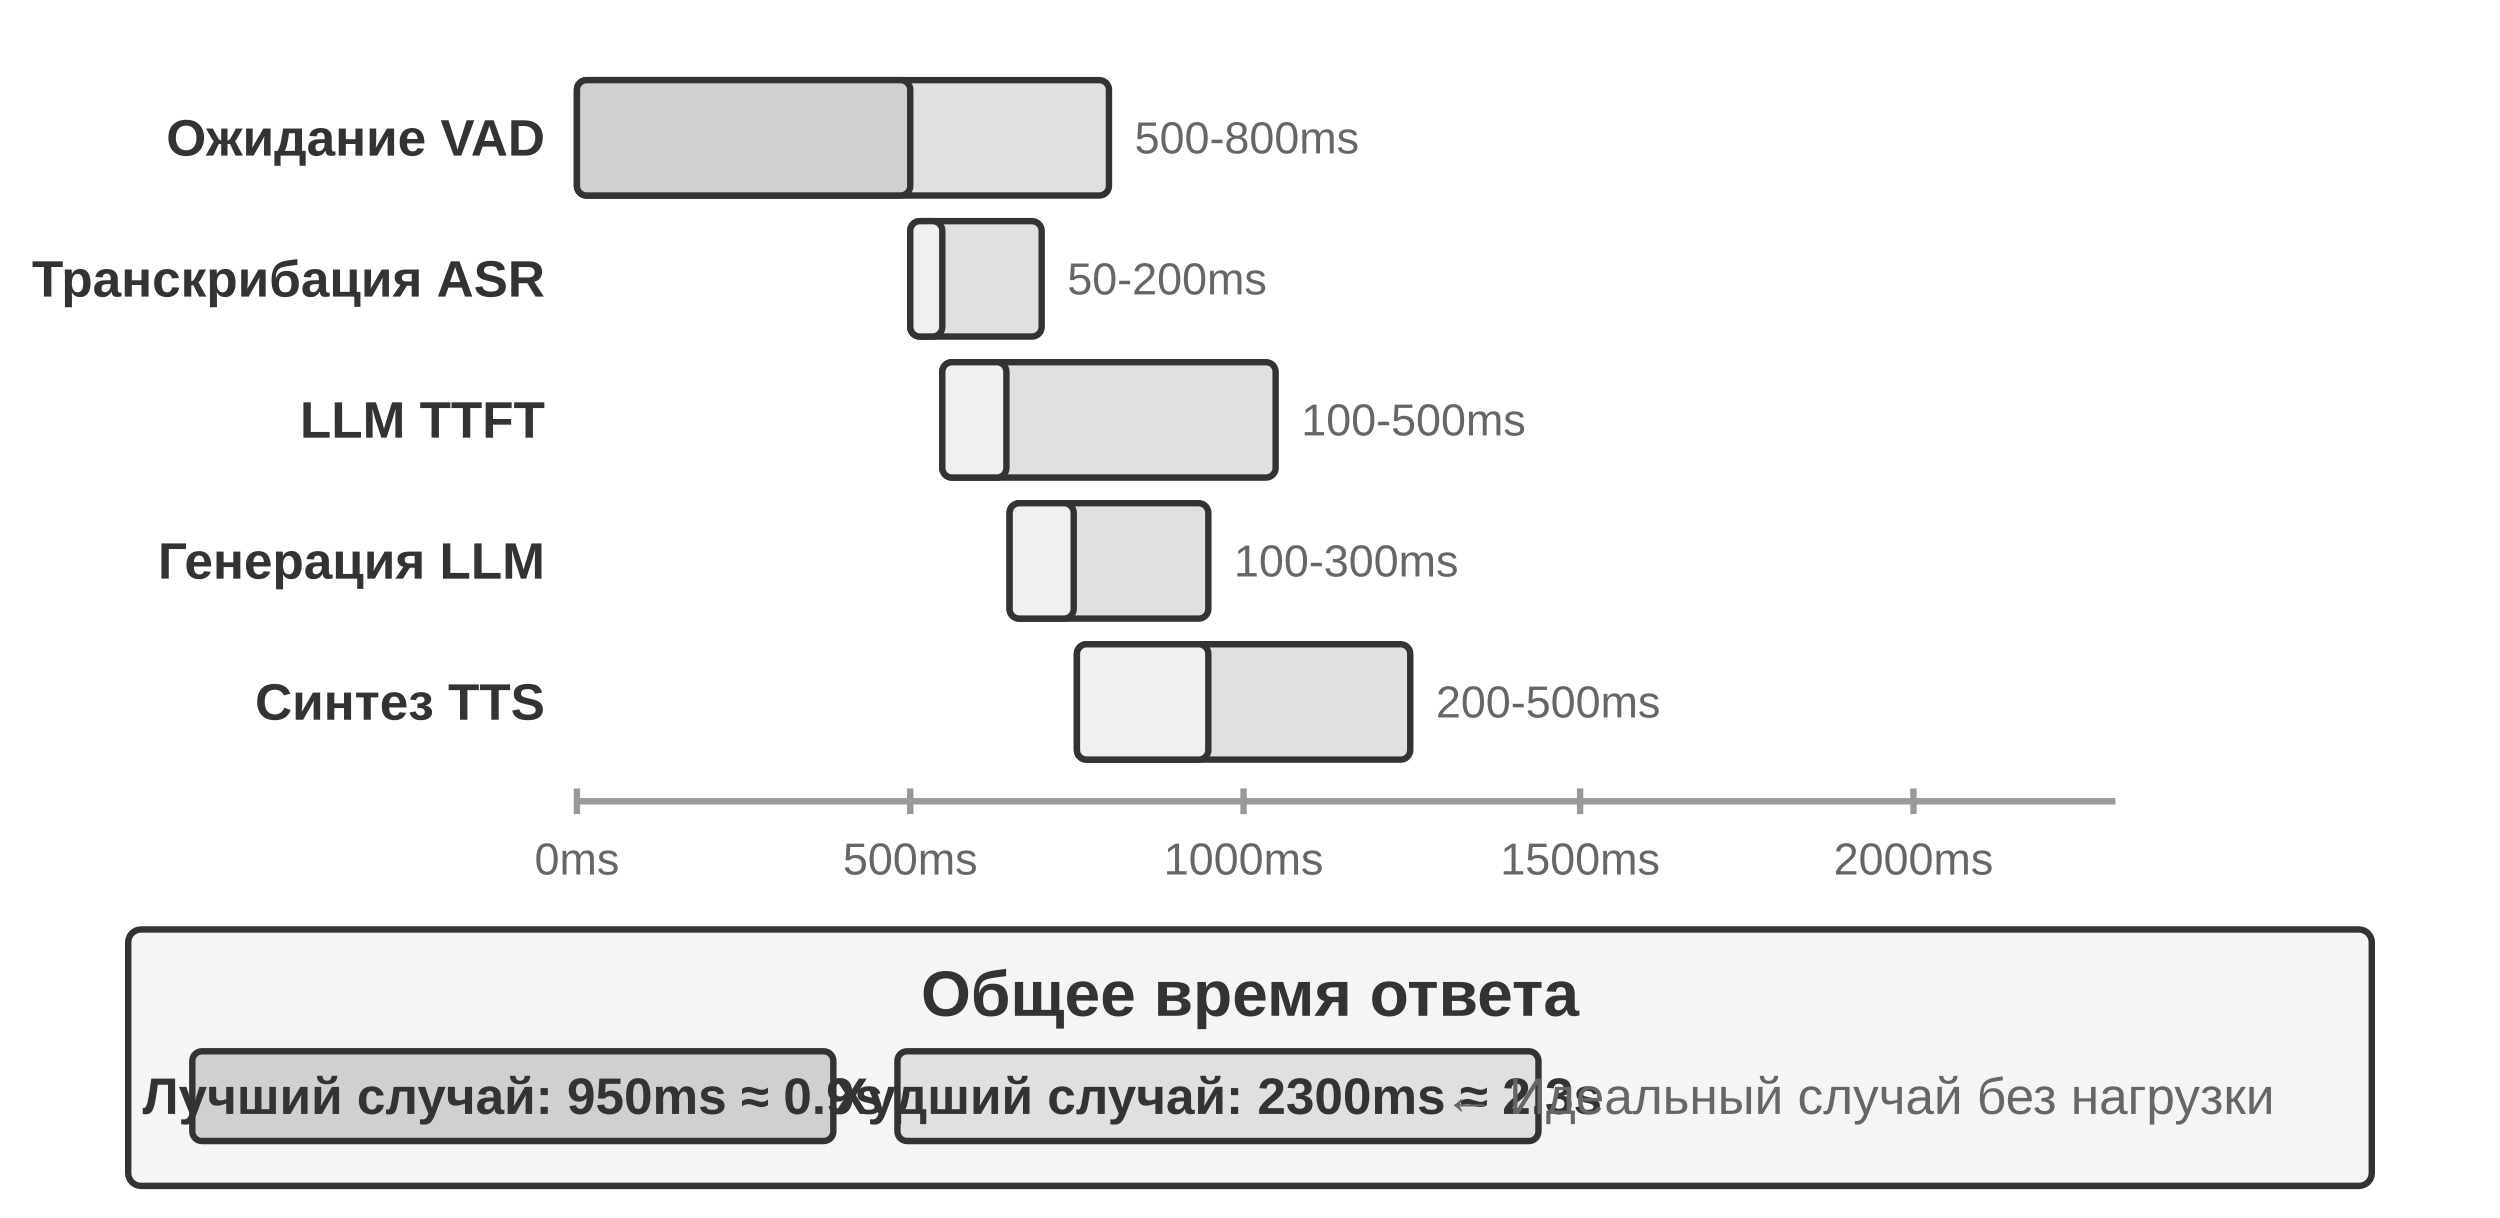
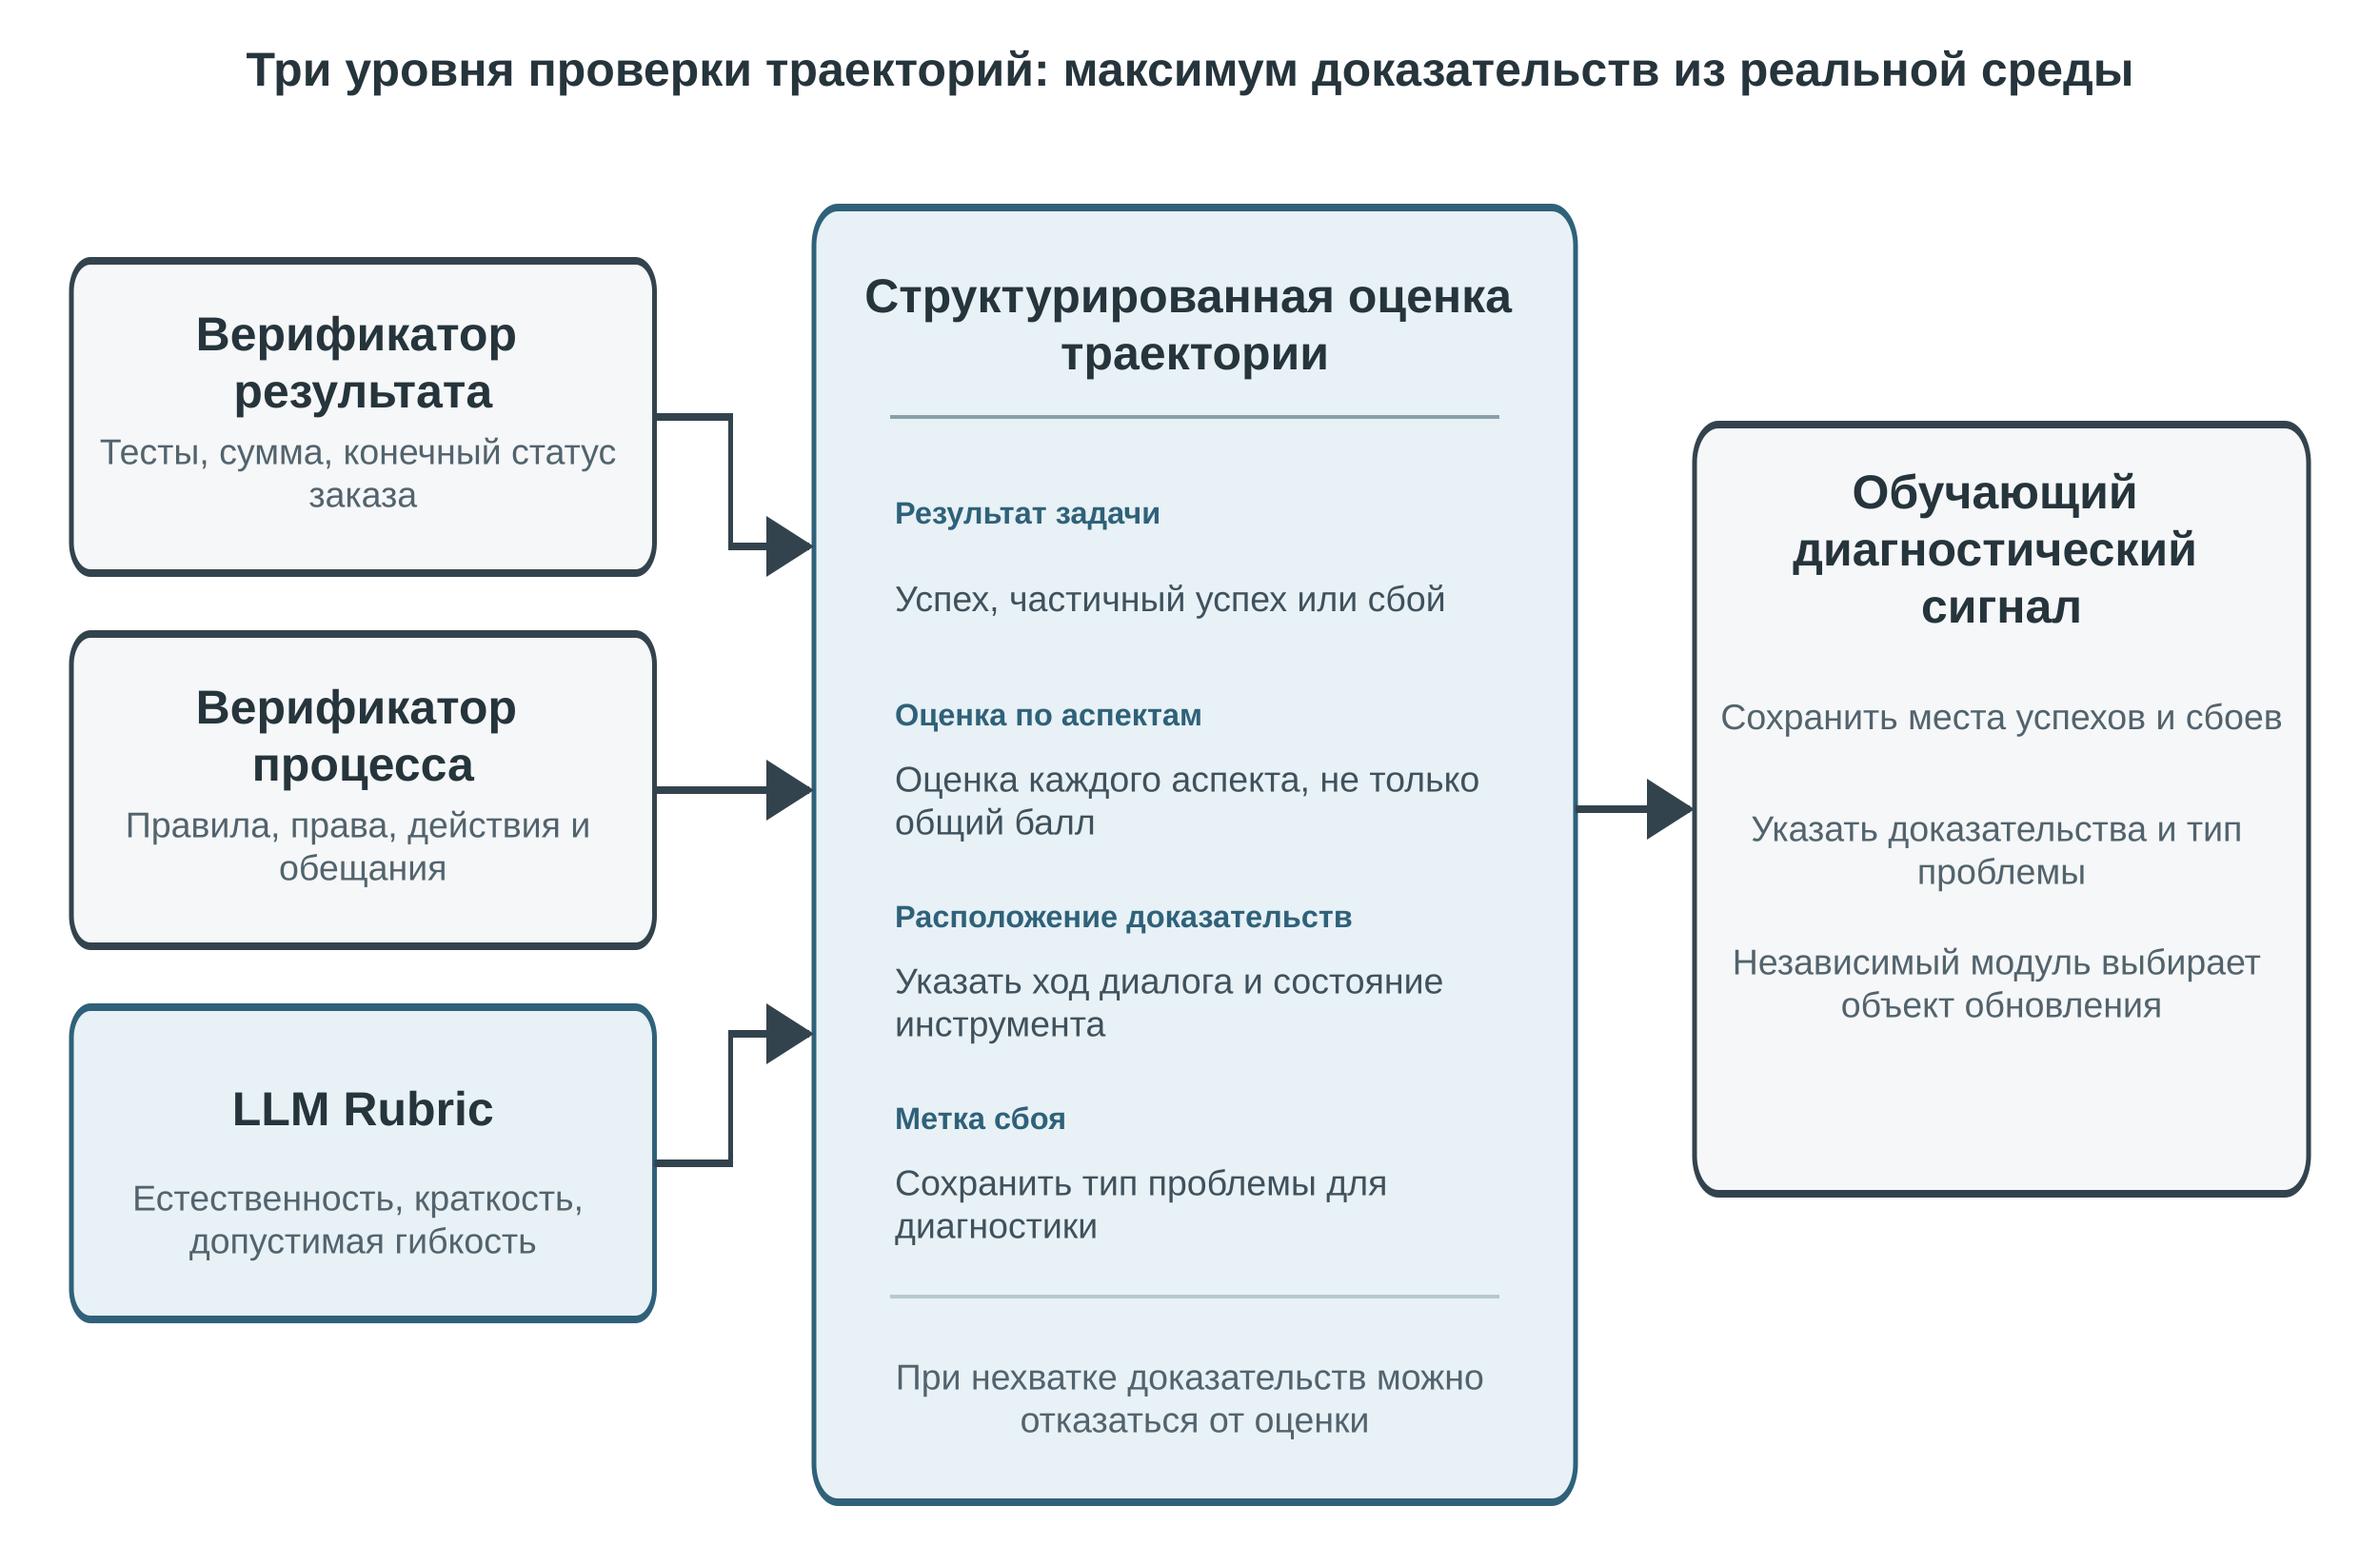
- <svg xmlns="http://www.w3.org/2000/svg" viewBox="0 40 780 380" width="780" height="380" style="background:#ffffff">
+ <svg xmlns="http://www.w3.org/2000/svg" viewBox="0 12 1000 649.2" width="1000" height="649.2" style="background:#ffffff">
  <defs>
-     <marker id="ah" markerWidth="12" markerHeight="8" refX="12" refY="4" orient="auto">
-       <polygon points="0 0, 12 4, 0 8" fill="#333333" />
+     <marker id="arrow" markerWidth="10" markerHeight="8" refX="9" refY="4" orient="auto">
+       <path d="M0,0 L10,4 L0,8 Z" fill="#33434d" />
    </marker>
-     <marker id="ah-light" markerWidth="12" markerHeight="8" refX="12" refY="4" orient="auto">
-       <polygon points="0 0, 12 4, 0 8" fill="#999999" />
-     </marker>
+     <style>
+       .t{font-family:Arial,'PingFang SC','Microsoft YaHei',sans-serif;fill:#26343c}
+       .h{font-size:20px;font-weight:700}
+       .s{font-size:15px;fill:#52636d}
+       .label{font-size:13px;font-weight:700;fill:#2f617a}
+       .value{font-size:15px;fill:#3f515c}
+       .box{fill:#f5f7f8;stroke:#33434d;stroke-width:2}
+       .accent{fill:#e8f1f5;stroke:#2f617a;stroke-width:2}
+       .line{fill:none;stroke:#33434d;stroke-width:2;marker-end:url(#arrow)}
+     </style>
  </defs>
-   <text x="170" y="83" font-family="Arial, 'Helvetica Neue', Helvetica, 'PingFang SC', 'Microsoft YaHei', sans-serif" font-size="16" fill="#333333" text-anchor="end" dominant-baseline="central" font-weight="bold" textLength="69.05" lengthAdjust="spacingAndGlyphs">Ожидание VAD</text>
-   <rect x="180" y="65" width="166" height="36" rx="3" fill="#e0e0e0" stroke="#333333" stroke-width="2" />
-   <rect x="180" y="65" width="104" height="36" rx="3" fill="#d0d0d0" stroke="#333333" stroke-width="2" />
-   <text x="354" y="83" font-family="Arial, 'Helvetica Neue', Helvetica, 'PingFang SC', 'Microsoft YaHei', sans-serif" font-size="14" fill="#666666" text-anchor="start" dominant-baseline="central" font-weight="normal">500-800ms</text>
-   <text x="170" y="127" font-family="Arial, 'Helvetica Neue', Helvetica, 'PingFang SC', 'Microsoft YaHei', sans-serif" font-size="16" fill="#333333" text-anchor="end" dominant-baseline="central" font-weight="bold" textLength="70.23" lengthAdjust="spacingAndGlyphs">Транскрибация ASR</text>
-   <rect x="284" y="109" width="41" height="36" rx="3" fill="#e0e0e0" stroke="#333333" stroke-width="2" />
-   <rect x="284" y="109" width="10" height="36" rx="3" fill="#f0f0f0" stroke="#333333" stroke-width="2" />
-   <text x="333" y="127" font-family="Arial, 'Helvetica Neue', Helvetica, 'PingFang SC', 'Microsoft YaHei', sans-serif" font-size="14" fill="#666666" text-anchor="start" dominant-baseline="central" font-weight="normal">50-200ms</text>
-   <text x="170" y="171" font-family="Arial, 'Helvetica Neue', Helvetica, 'PingFang SC', 'Microsoft YaHei', sans-serif" font-size="16" fill="#333333" text-anchor="end" dominant-baseline="central" font-weight="bold">LLM TTFT</text>
-   <rect x="294" y="153" width="104" height="36" rx="3" fill="#e0e0e0" stroke="#333333" stroke-width="2" />
-   <rect x="294" y="153" width="20" height="36" rx="3" fill="#f0f0f0" stroke="#333333" stroke-width="2" />
-   <text x="406" y="171" font-family="Arial, 'Helvetica Neue', Helvetica, 'PingFang SC', 'Microsoft YaHei', sans-serif" font-size="14" fill="#666666" text-anchor="start" dominant-baseline="central" font-weight="normal">100-500ms</text>
-   <text x="170" y="215" font-family="Arial, 'Helvetica Neue', Helvetica, 'PingFang SC', 'Microsoft YaHei', sans-serif" font-size="16" fill="#333333" text-anchor="end" dominant-baseline="central" font-weight="bold" textLength="69.33" lengthAdjust="spacingAndGlyphs">Генерация LLM</text>
-   <rect x="315" y="197" width="62" height="36" rx="3" fill="#e0e0e0" stroke="#333333" stroke-width="2" />
-   <rect x="315" y="197" width="20" height="36" rx="3" fill="#f0f0f0" stroke="#333333" stroke-width="2" />
-   <text x="385" y="215" font-family="Arial, 'Helvetica Neue', Helvetica, 'PingFang SC', 'Microsoft YaHei', sans-serif" font-size="14" fill="#666666" text-anchor="start" dominant-baseline="central" font-weight="normal">100-300ms</text>
-   <text x="170" y="259" font-family="Arial, 'Helvetica Neue', Helvetica, 'PingFang SC', 'Microsoft YaHei', sans-serif" font-size="16" fill="#333333" text-anchor="end" dominant-baseline="central" font-weight="bold" textLength="66.67" lengthAdjust="spacingAndGlyphs">Синтез TTS</text>
-   <rect x="336" y="241" width="104" height="36" rx="3" fill="#e0e0e0" stroke="#333333" stroke-width="2" />
-   <rect x="336" y="241" width="41" height="36" rx="3" fill="#f0f0f0" stroke="#333333" stroke-width="2" />
-   <text x="448" y="259" font-family="Arial, 'Helvetica Neue', Helvetica, 'PingFang SC', 'Microsoft YaHei', sans-serif" font-size="14" fill="#666666" text-anchor="start" dominant-baseline="central" font-weight="normal">200-500ms</text>
-   <line x1="180" y1="290" x2="660" y2="290" stroke="#999999" stroke-width="2" />
-   <line x1="180" y1="286" x2="180" y2="294" stroke="#999999" stroke-width="2" />
-   <text x="180" y="308" font-family="Arial, 'Helvetica Neue', Helvetica, 'PingFang SC', 'Microsoft YaHei', sans-serif" font-size="14" fill="#666666" text-anchor="middle" dominant-baseline="central" font-weight="normal">0ms</text>
-   <line x1="284" y1="286" x2="284" y2="294" stroke="#999999" stroke-width="2" />
-   <text x="284" y="308" font-family="Arial, 'Helvetica Neue', Helvetica, 'PingFang SC', 'Microsoft YaHei', sans-serif" font-size="14" fill="#666666" text-anchor="middle" dominant-baseline="central" font-weight="normal">500ms</text>
-   <line x1="388" y1="286" x2="388" y2="294" stroke="#999999" stroke-width="2" />
-   <text x="388" y="308" font-family="Arial, 'Helvetica Neue', Helvetica, 'PingFang SC', 'Microsoft YaHei', sans-serif" font-size="14" fill="#666666" text-anchor="middle" dominant-baseline="central" font-weight="normal">1000ms</text>
-   <line x1="493" y1="286" x2="493" y2="294" stroke="#999999" stroke-width="2" />
-   <text x="493" y="308" font-family="Arial, 'Helvetica Neue', Helvetica, 'PingFang SC', 'Microsoft YaHei', sans-serif" font-size="14" fill="#666666" text-anchor="middle" dominant-baseline="central" font-weight="normal">1500ms</text>
-   <line x1="597" y1="286" x2="597" y2="294" stroke="#999999" stroke-width="2" />
-   <text x="597" y="308" font-family="Arial, 'Helvetica Neue', Helvetica, 'PingFang SC', 'Microsoft YaHei', sans-serif" font-size="14" fill="#666666" text-anchor="middle" dominant-baseline="central" font-weight="normal">2000ms</text>
-   <rect x="40" y="330" width="700" height="80" rx="4" fill="#f5f5f5" stroke="#333333" stroke-width="2" />
-   <text x="390" y="350" font-family="Arial, 'Helvetica Neue', Helvetica, 'PingFang SC', 'Microsoft YaHei', sans-serif" font-size="20" fill="#333333" text-anchor="middle" dominant-baseline="central" font-weight="bold" textLength="100.00" lengthAdjust="spacingAndGlyphs">Общее время ответа</text>
-   <rect x="60" y="368" width="200" height="28" rx="3" fill="#d0d0d0" stroke="#333333" stroke-width="2" />
-   <text x="160" y="382" font-family="Arial, 'Helvetica Neue', Helvetica, 'PingFang SC', 'Microsoft YaHei', sans-serif" font-size="16" fill="#333333" text-anchor="middle" dominant-baseline="central" font-weight="bold" textLength="146.73" lengthAdjust="spacingAndGlyphs">Лучший случай: 950ms ≈ 0.9s</text>
-   <rect x="280" y="368" width="200" height="28" rx="3" fill="#e0e0e0" stroke="#333333" stroke-width="2" />
-   <text x="380" y="382" font-family="Arial, 'Helvetica Neue', Helvetica, 'PingFang SC', 'Microsoft YaHei', sans-serif" font-size="16" fill="#333333" text-anchor="middle" dominant-baseline="central" font-weight="bold" textLength="155.63" lengthAdjust="spacingAndGlyphs">Худший случай: 2300ms ≈ 2.3s</text>
-   <text x="580" y="382" font-family="Arial, 'Helvetica Neue', Helvetica, 'PingFang SC', 'Microsoft YaHei', sans-serif" font-size="16" fill="#666666" text-anchor="middle" dominant-baseline="central" font-weight="normal" textLength="116.45" lengthAdjust="spacingAndGlyphs">← Идеальный случай без нагрузки</text>
+   <g transform="scale(1 1.6)">
+     <text x="500" y="30" text-anchor="middle" class="t h" transform="translate(500 30) scale(1 0.625) translate(-500 -30)" style="font-family: Arial, sans-serif;">
+       <tspan x="500" y="30">Три уровня проверки траекторий: максимум доказательств из реальной среды</tspan>
+     </text>
+     <rect x="30" y="76" width="245" height="82" rx="8" class="box" />
+     <text x="152.5" y="107" text-anchor="middle" class="t h" transform="translate(152.5 107) scale(1 0.625) translate(-152.5 -107)" style="font-family: Arial, sans-serif;">
+       <tspan x="152.5" y="95">Верификатор </tspan>
+       <tspan x="152.5" y="119">результата</tspan>
+     </text>
+     <text x="152.5" y="135" text-anchor="middle" class="t s" transform="translate(152.5 135) scale(1 0.625) translate(-152.5 -135)" style="font-family: Arial, sans-serif;">
+       <tspan x="152.5" y="126">Тесты, сумма, конечный статус </tspan>
+       <tspan x="152.5" y="144">заказа</tspan>
+     </text>
+     <rect x="30" y="174" width="245" height="82" rx="8" class="box" />
+     <text x="152.5" y="205" text-anchor="middle" class="t h" transform="translate(152.5 205) scale(1 0.625) translate(-152.5 -205)" style="font-family: Arial, sans-serif;">
+       <tspan x="152.5" y="193">Верификатор </tspan>
+       <tspan x="152.5" y="217">процесса</tspan>
+     </text>
+     <text x="152.5" y="233" text-anchor="middle" class="t s" transform="translate(152.5 233) scale(1 0.625) translate(-152.5 -233)" style="font-family: Arial, sans-serif;">
+       <tspan x="152.5" y="224">Правила, права, действия и </tspan>
+       <tspan x="152.5" y="242">обещания</tspan>
+     </text>
+     <rect x="30" y="272" width="245" height="82" rx="8" class="accent" />
+     <text x="152.5" y="303" text-anchor="middle" class="t h" transform="translate(152.5 303) scale(1 0.625) translate(-152.5 -303)" style="font-family: Arial, sans-serif;">
+       <tspan x="152.5" y="303">LLM Rubric</tspan>
+     </text>
+     <text x="152.5" y="331" text-anchor="middle" class="t s" transform="translate(152.5 331) scale(1 0.625) translate(-152.5 -331)" style="font-family: Arial, sans-serif;">
+       <tspan x="152.5" y="322">Естественность, краткость, </tspan>
+       <tspan x="152.5" y="340">допустимая гибкость</tspan>
+     </text>
+     <rect x="342" y="62" width="320" height="340" rx="10" class="accent" />
+     <text x="502" y="97" text-anchor="middle" class="t h" transform="translate(502 97) scale(1 0.625) translate(-502 -97)" style="font-family: Arial, sans-serif;">
+       <tspan x="502" y="85">Структурированная оценка </tspan>
+       <tspan x="502" y="109">траектории</tspan>
+     </text>
+     <line x1="374" y1="117" x2="630" y2="117" stroke="#89a0ac" />
+     <text x="376" y="145" class="t label" transform="translate(376 145) scale(1 0.625) translate(-376 -145)" style="font-family: Arial, sans-serif;">
+       <tspan x="376" y="145">Результат задачи</tspan>
+     </text>
+     <text x="376" y="168" class="t value" transform="translate(376 168) scale(1 0.625) translate(-376 -168)" style="font-family: Arial, sans-serif;">
+       <tspan x="376" y="168">Успех, частичный успех или сбой</tspan>
+     </text>
+     <text x="376" y="198" class="t label" transform="translate(376 198) scale(1 0.625) translate(-376 -198)" style="font-family: Arial, sans-serif;">
+       <tspan x="376" y="198">Оценка по аспектам</tspan>
+     </text>
+     <text x="376" y="221" class="t value" transform="translate(376 221) scale(1 0.625) translate(-376 -221)" style="font-family: Arial, sans-serif;">
+       <tspan x="376" y="212">Оценка каждого аспекта, не только </tspan>
+       <tspan x="376" y="230">общий балл</tspan>
+     </text>
+     <text x="376" y="251" class="t label" transform="translate(376 251) scale(1 0.625) translate(-376 -251)" style="font-family: Arial, sans-serif;">
+       <tspan x="376" y="251">Расположение доказательств</tspan>
+     </text>
+     <text x="376" y="274" class="t value" transform="translate(376 274) scale(1 0.625) translate(-376 -274)" style="font-family: Arial, sans-serif;">
+       <tspan x="376" y="265">Указать ход диалога и состояние </tspan>
+       <tspan x="376" y="283">инструмента</tspan>
+     </text>
+     <text x="376" y="304" class="t label" transform="translate(376 304) scale(1 0.625) translate(-376 -304)" style="font-family: Arial, sans-serif;">
+       <tspan x="376" y="304">Метка сбоя</tspan>
+     </text>
+     <text x="376" y="327" class="t value" transform="translate(376 327) scale(1 0.625) translate(-376 -327)" style="font-family: Arial, sans-serif;">
+       <tspan x="376" y="318">Сохранить тип проблемы для </tspan>
+       <tspan x="376" y="336">диагностики</tspan>
+     </text>
+     <line x1="374" y1="348" x2="630" y2="348" stroke="#b6c7cf" />
+     <text x="502" y="378" text-anchor="middle" class="t s" transform="translate(502 378) scale(1 0.625) translate(-502 -378)" style="font-family: Arial, sans-serif;">
+       <tspan x="502" y="369">При нехватке доказательств можно </tspan>
+       <tspan x="502" y="387">отказаться от оценки</tspan>
+     </text>
+     <rect x="712" y="119" width="258" height="202" rx="10" class="box" />
+     <text x="841" y="156" text-anchor="middle" class="t h" transform="translate(841 156) scale(1 0.625) translate(-841 -156)" style="font-family: Arial, sans-serif;">
+       <tspan x="841" y="132">Обучающий </tspan>
+       <tspan x="841" y="156">диагностический </tspan>
+       <tspan x="841" y="180">сигнал</tspan>
+     </text>
+     <text x="841" y="199" text-anchor="middle" class="t s" transform="translate(841 199) scale(1 0.625) translate(-841 -199)" style="font-family: Arial, sans-serif;">
+       <tspan x="841" y="199">Сохранить места успехов и сбоев</tspan>
+     </text>
+     <text x="841" y="234" text-anchor="middle" class="t s" transform="translate(841 234) scale(1 0.625) translate(-841 -234)" style="font-family: Arial, sans-serif;">
+       <tspan x="841" y="225">Указать доказательства и тип </tspan>
+       <tspan x="841" y="243">проблемы</tspan>
+     </text>
+     <text x="841" y="269" text-anchor="middle" class="t s" transform="translate(841 269) scale(1 0.625) translate(-841 -269)" style="font-family: Arial, sans-serif;">
+       <tspan x="841" y="260">Независимый модуль выбирает </tspan>
+       <tspan x="841" y="278">объект обновления</tspan>
+     </text>
+     <path d="M275 117 H307 V151 H340" class="line" />
+     <path d="M275 215 H340" class="line" />
+     <path d="M275 313 H307 V279 H340" class="line" />
+     <path d="M662 220 H710" class="line" />
+   </g>
</svg>
